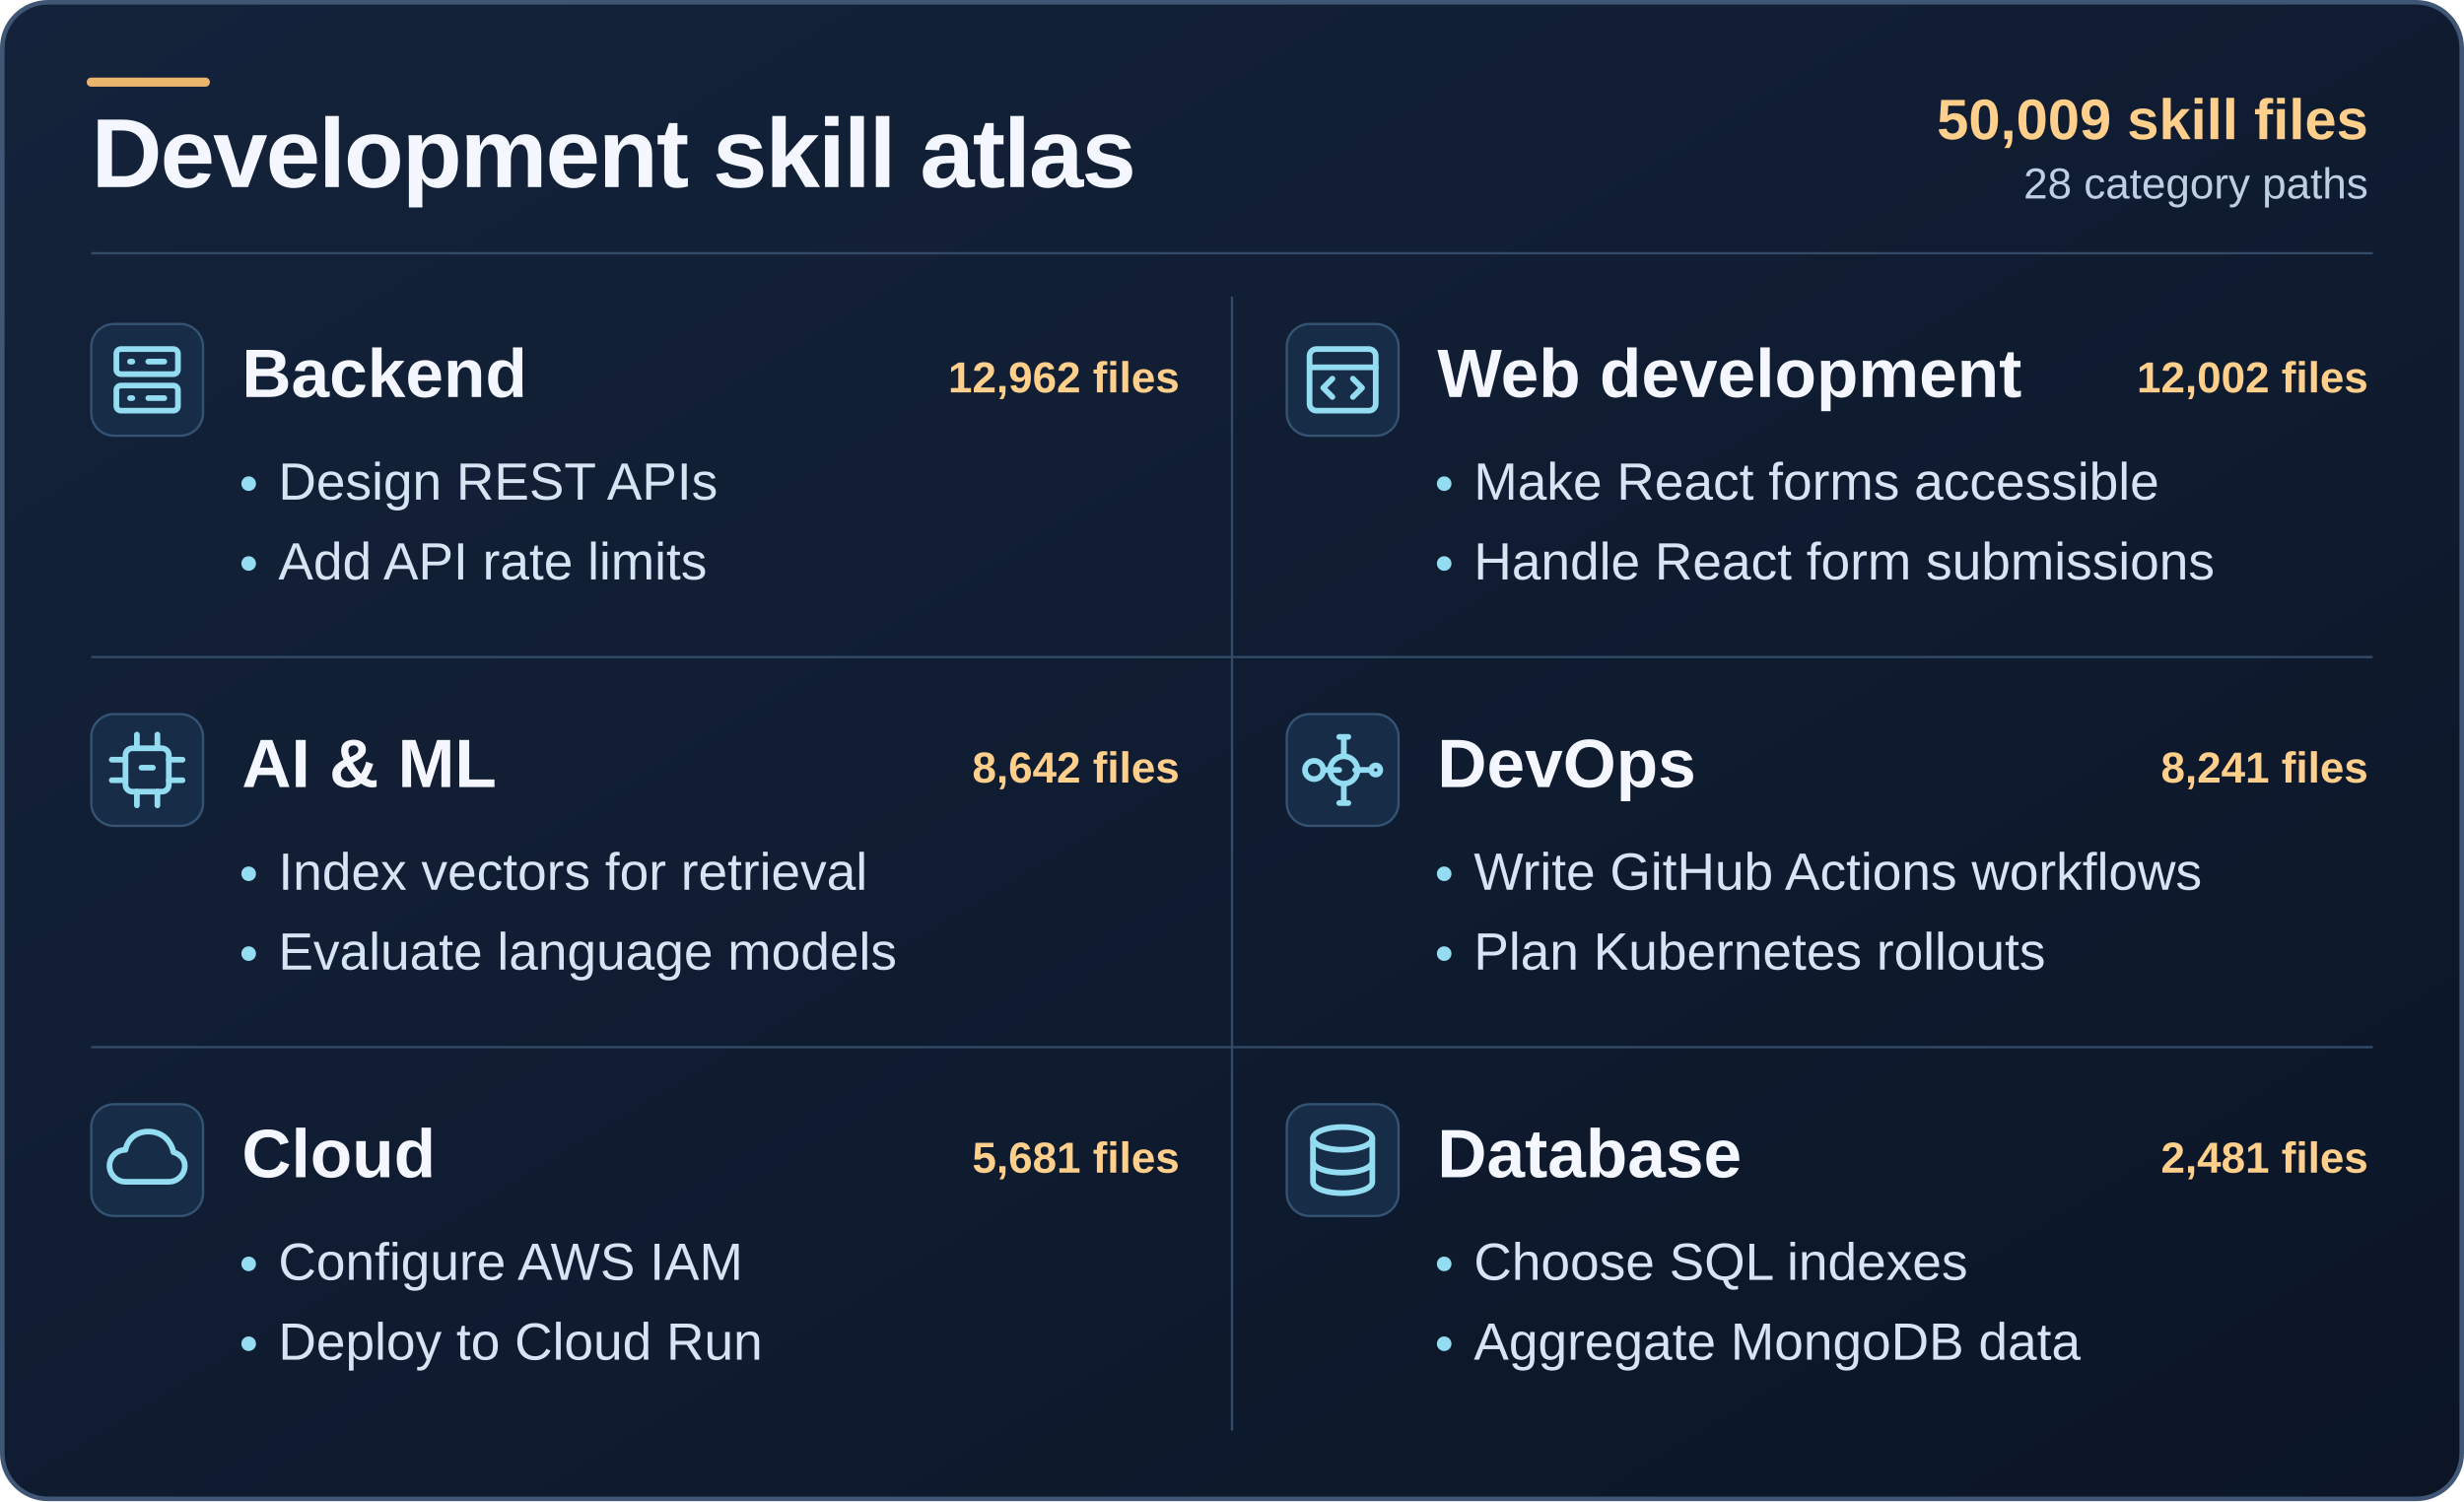
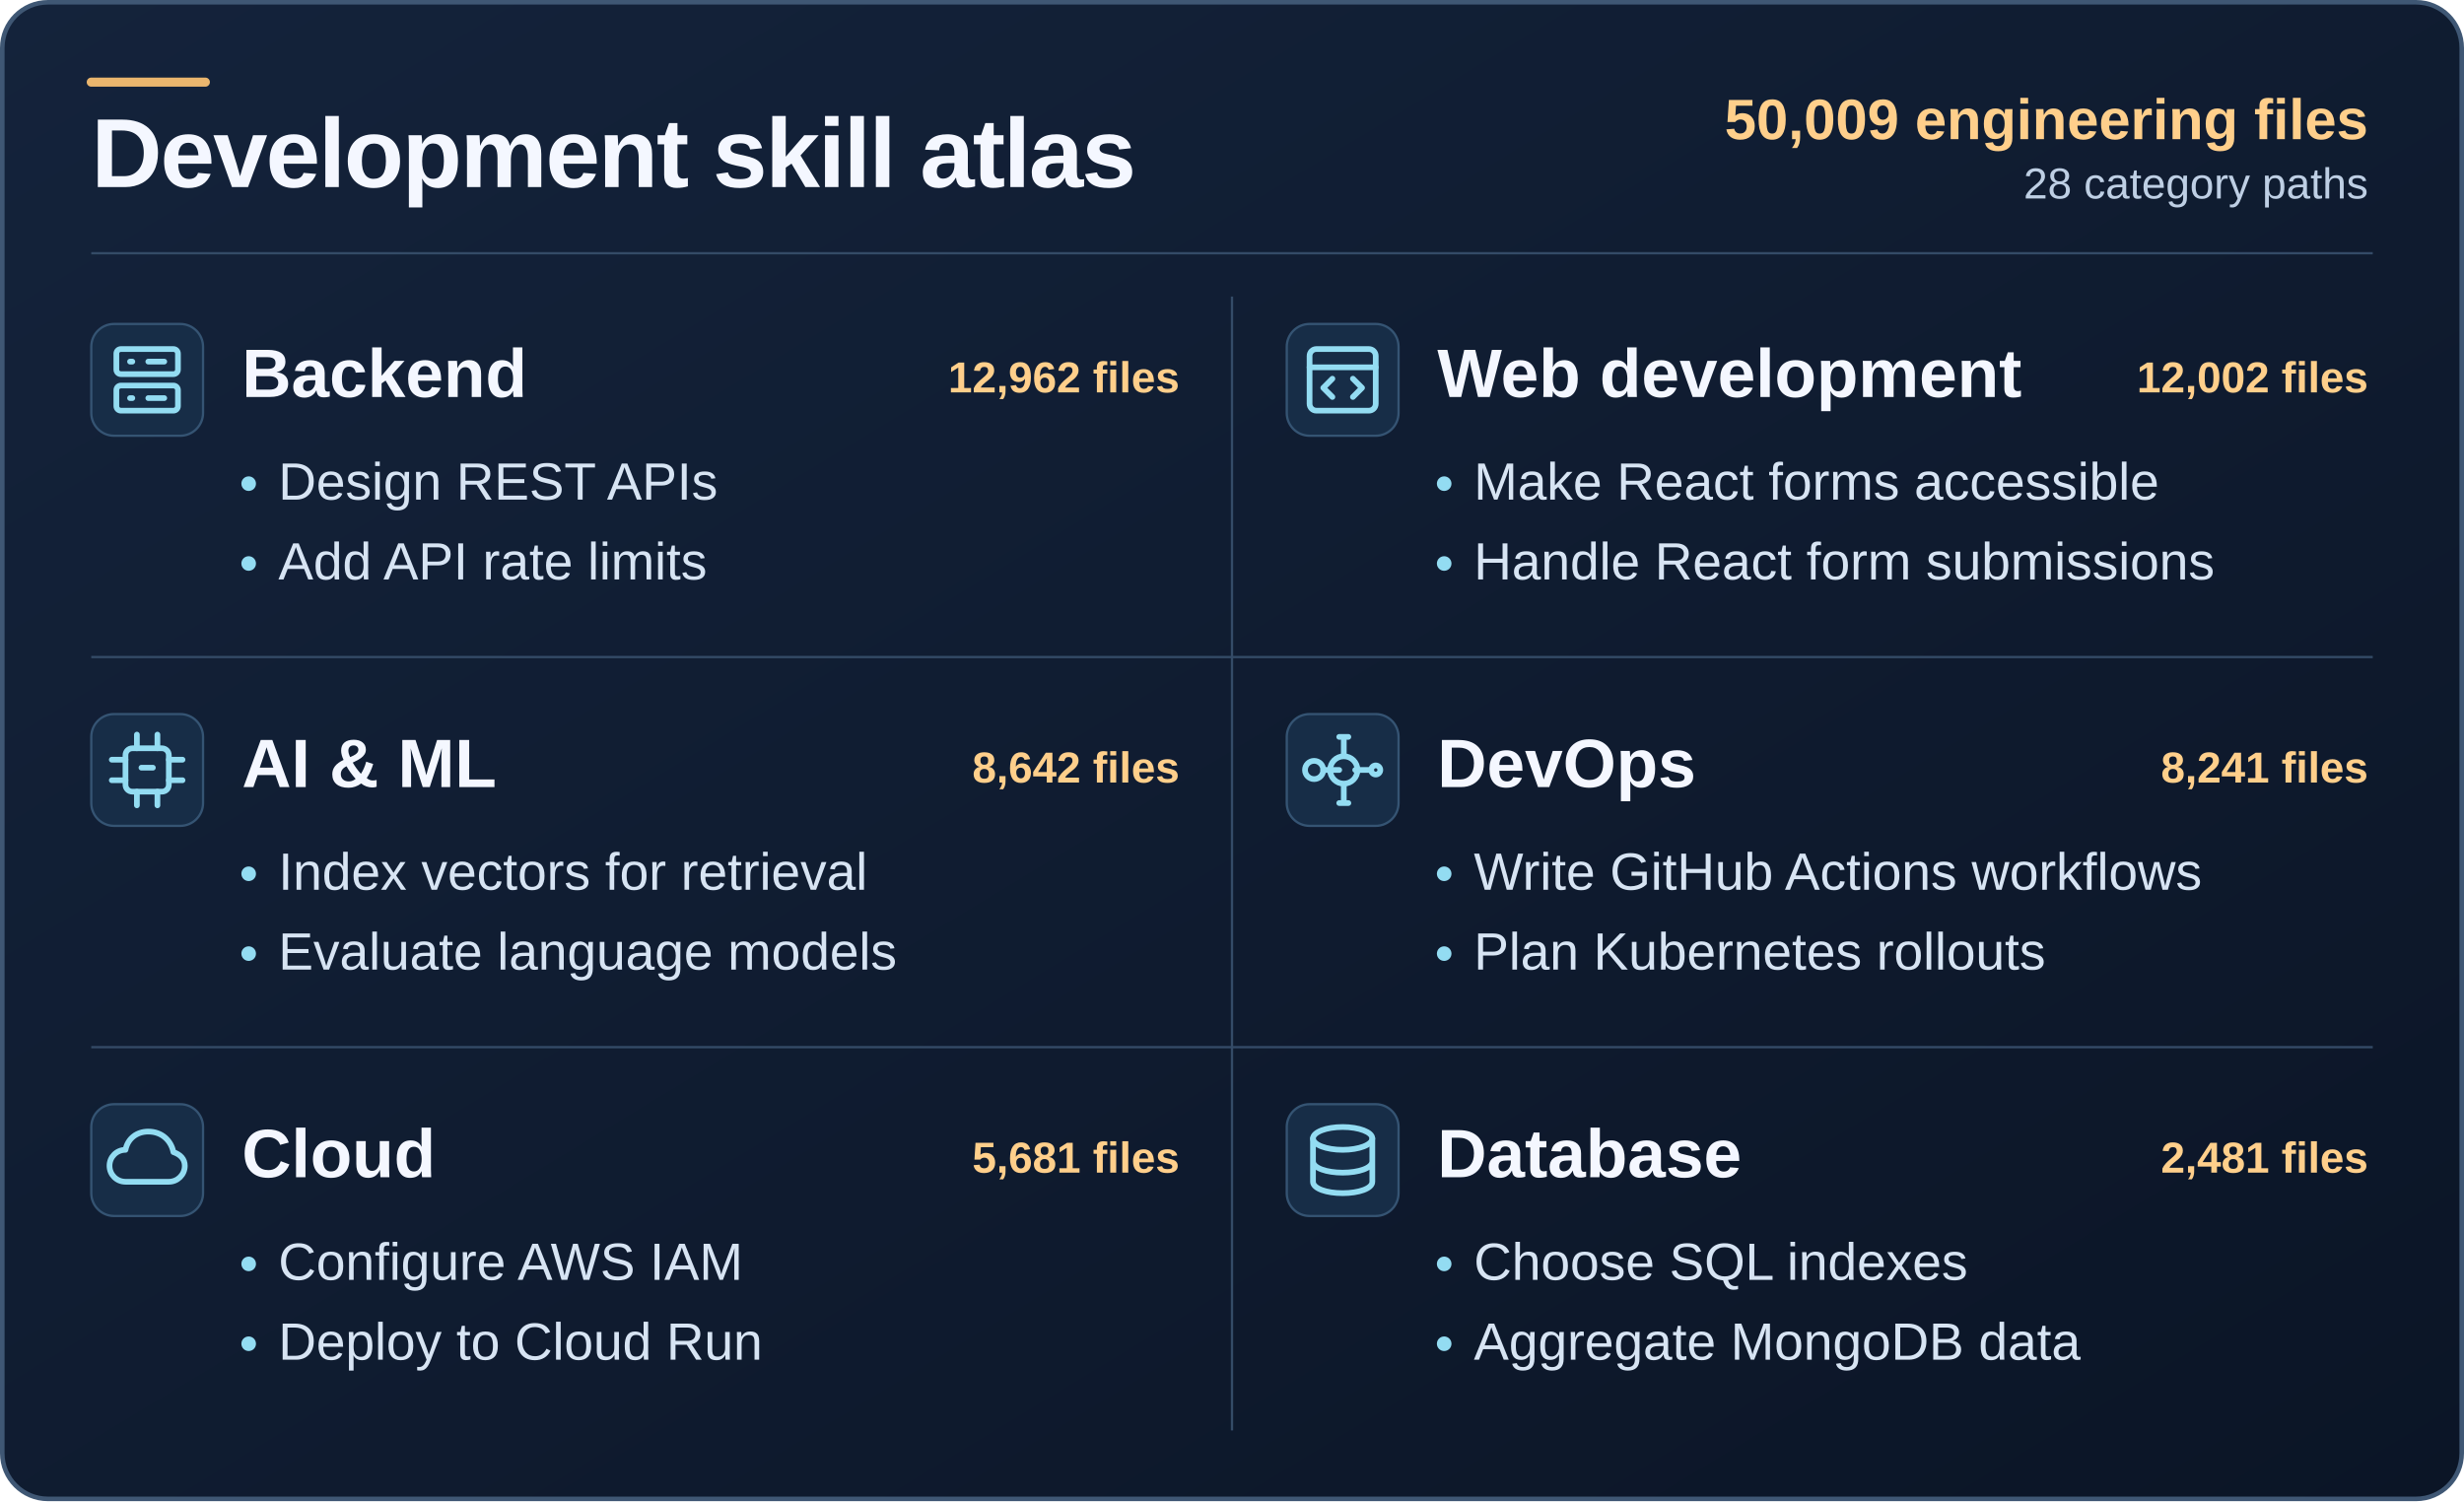
<svg xmlns="http://www.w3.org/2000/svg" width="1080" height="658" viewBox="0 0 1080 658" role="img" aria-labelledby="atlas-title atlas-description">
  <defs>
    <linearGradient id="atlas-background" x1="0" x2="1" y1="0" y2="1" gradientUnits="objectBoundingBox">
      <stop stop-color="#14233b" />
      <stop offset="1" stop-color="#0b1526" />
    </linearGradient>
    <style>
      .family{fill:#f4f7ff;font-size:30px;font-weight:700}
      .task{fill:#d7e4f3;font-size:23px;font-weight:450}
      .count{fill:#ffcf8b;font-size:19px;font-weight:700;text-anchor:end}
      .icon{fill:none;stroke:#93dcf2;stroke-width:2.5;stroke-linecap:round;stroke-linejoin:round}
      .tile{fill:#172d47;stroke:#355473}
      .guide{fill:none;stroke:#344b67;stroke-width:1}
      .point{fill:#93dcf2}
    </style>
  </defs>
  <rect x="1" y="1" width="1078" height="656" rx="20" fill="url(#atlas-background)" stroke="#3f5774" stroke-width="2" />
  <g font-family="Segoe UI, Arial, sans-serif">
    <path d="M40 36H90" stroke="#eab66e" stroke-width="4" stroke-linecap="round" />
    <text x="40" y="82" fill="#f4f7ff" font-size="43" font-weight="730" letter-spacing="-.8">Development skill atlas</text>
-     <text x="1038" y="61" fill="#ffcf8b" font-size="25" font-weight="700" text-anchor="end">50,009 skill files</text>
+     <text x="1038" y="61" fill="#ffcf8b" font-size="25" font-weight="700" text-anchor="end">50,009 engineering files</text>
    <text x="1038" y="87" fill="#becfe4" font-size="19" text-anchor="end">28 category paths</text>
    <path class="guide" d="M40 111H1040M540 130V627M40 288H1040M40 459H1040" />
    <g transform="translate(40 142)">
      <rect class="tile" x="0" y="0" width="49" height="49" rx="10" />
      <g class="icon" aria-hidden="true">
        <rect x="11" y="11" width="27" height="11" rx="2" />
        <rect x="11" y="27" width="27" height="11" rx="2" />
        <path d="M17 16.5h1m-1 16h1m7-16h7m-7 16h7" />
      </g>
      <text class="family" x="66" y="32">Backend</text>
      <text class="count" x="477" y="30">12,962 files</text>
      <circle class="point" cx="69" cy="70" r="3.2" />
      <circle class="point" cx="69" cy="105" r="3.2" />
      <text class="task" x="82" y="77">Design REST APIs</text>
      <text class="task" x="82" y="112">Add API rate limits</text>
    </g>
    <g transform="translate(564 142)">
      <rect class="tile" x="0" y="0" width="49" height="49" rx="10" />
      <g class="icon" aria-hidden="true">
        <rect x="10" y="11" width="29" height="27" rx="3" />
        <path d="M10 19h29m-19 5-4 4 4 4m9-8 4 4-4 4" />
      </g>
      <text class="family" x="66" y="32">Web development</text>
      <text class="count" x="474" y="30">12,002 files</text>
      <circle class="point" cx="69" cy="70" r="3.2" />
      <circle class="point" cx="69" cy="105" r="3.2" />
      <text class="task" x="82" y="77">Make React forms accessible</text>
      <text class="task" x="82" y="112">Handle React form submissions</text>
    </g>
    <g transform="translate(40 313)">
      <rect class="tile" x="0" y="0" width="49" height="49" rx="10" />
      <g class="icon" aria-hidden="true">
        <rect x="15" y="15" width="19" height="19" rx="3" />
        <path d="M20 9v6m9-6v6m-9 19v6m9-6v6M9 20h6m-6 9h6m19-9h6m-6 9h6m-18-5.5h5" />
      </g>
      <text class="family" x="66" y="32">AI &amp; ML</text>
      <text class="count" x="477" y="30">8,642 files</text>
      <circle class="point" cx="69" cy="70" r="3.2" />
      <circle class="point" cx="69" cy="105" r="3.2" />
      <text class="task" x="82" y="77">Index vectors for retrieval</text>
      <text class="task" x="82" y="112">Evaluate language models</text>
    </g>
    <g transform="translate(564 313)">
      <rect class="tile" x="0" y="0" width="49" height="49" rx="10" />
      <g class="icon" aria-hidden="true">
        <path d="M16 24.5h7m7 0h7m-12-7v-6m0 20v6" />
        <circle cx="12" cy="24.5" r="4" />
        <circle cx="25" cy="24.5" r="6" />
        <circle cx="39" cy="24.5" r="2" />
        <path d="M23 10h4m-4 29h4" />
      </g>
      <text class="family" x="66" y="32">DevOps</text>
      <text class="count" x="474" y="30">8,241 files</text>
      <circle class="point" cx="69" cy="70" r="3.2" />
      <circle class="point" cx="69" cy="105" r="3.2" />
      <text class="task" x="82" y="77">Write GitHub Actions workflows</text>
      <text class="task" x="82" y="112">Plan Kubernetes rollouts</text>
    </g>
    <g transform="translate(40 484)">
      <rect class="tile" x="0" y="0" width="49" height="49" rx="10" />
      <path class="icon" aria-hidden="true" d="M15 34a7 7 0 1 1 0-14c1-5 5-8 10-8 6 0 10 4 11 9 3 1 5 3 5 6a7 7 0 0 1-7 7z" />
      <text class="family" x="66" y="32">Cloud</text>
      <text class="count" x="477" y="30">5,681 files</text>
      <circle class="point" cx="69" cy="70" r="3.2" />
      <circle class="point" cx="69" cy="105" r="3.2" />
      <text class="task" x="82" y="77">Configure AWS IAM</text>
      <text class="task" x="82" y="112">Deploy to Cloud Run</text>
    </g>
    <g transform="translate(564 484)">
      <rect class="tile" x="0" y="0" width="49" height="49" rx="10" />
      <g class="icon" aria-hidden="true">
        <ellipse cx="24.5" cy="15" rx="13" ry="5" />
        <path d="M11.5 15v19c0 3 6 5 13 5s13-2 13-5V15m-26 10c0 3 6 5 13 5s13-2 13-5" />
      </g>
      <text class="family" x="66" y="32">Database</text>
      <text class="count" x="474" y="30">2,481 files</text>
      <circle class="point" cx="69" cy="70" r="3.2" />
      <circle class="point" cx="69" cy="105" r="3.2" />
      <text class="task" x="82" y="77">Choose SQL indexes</text>
      <text class="task" x="82" y="112">Aggregate MongoDB data</text>
    </g>
  </g>
</svg>
